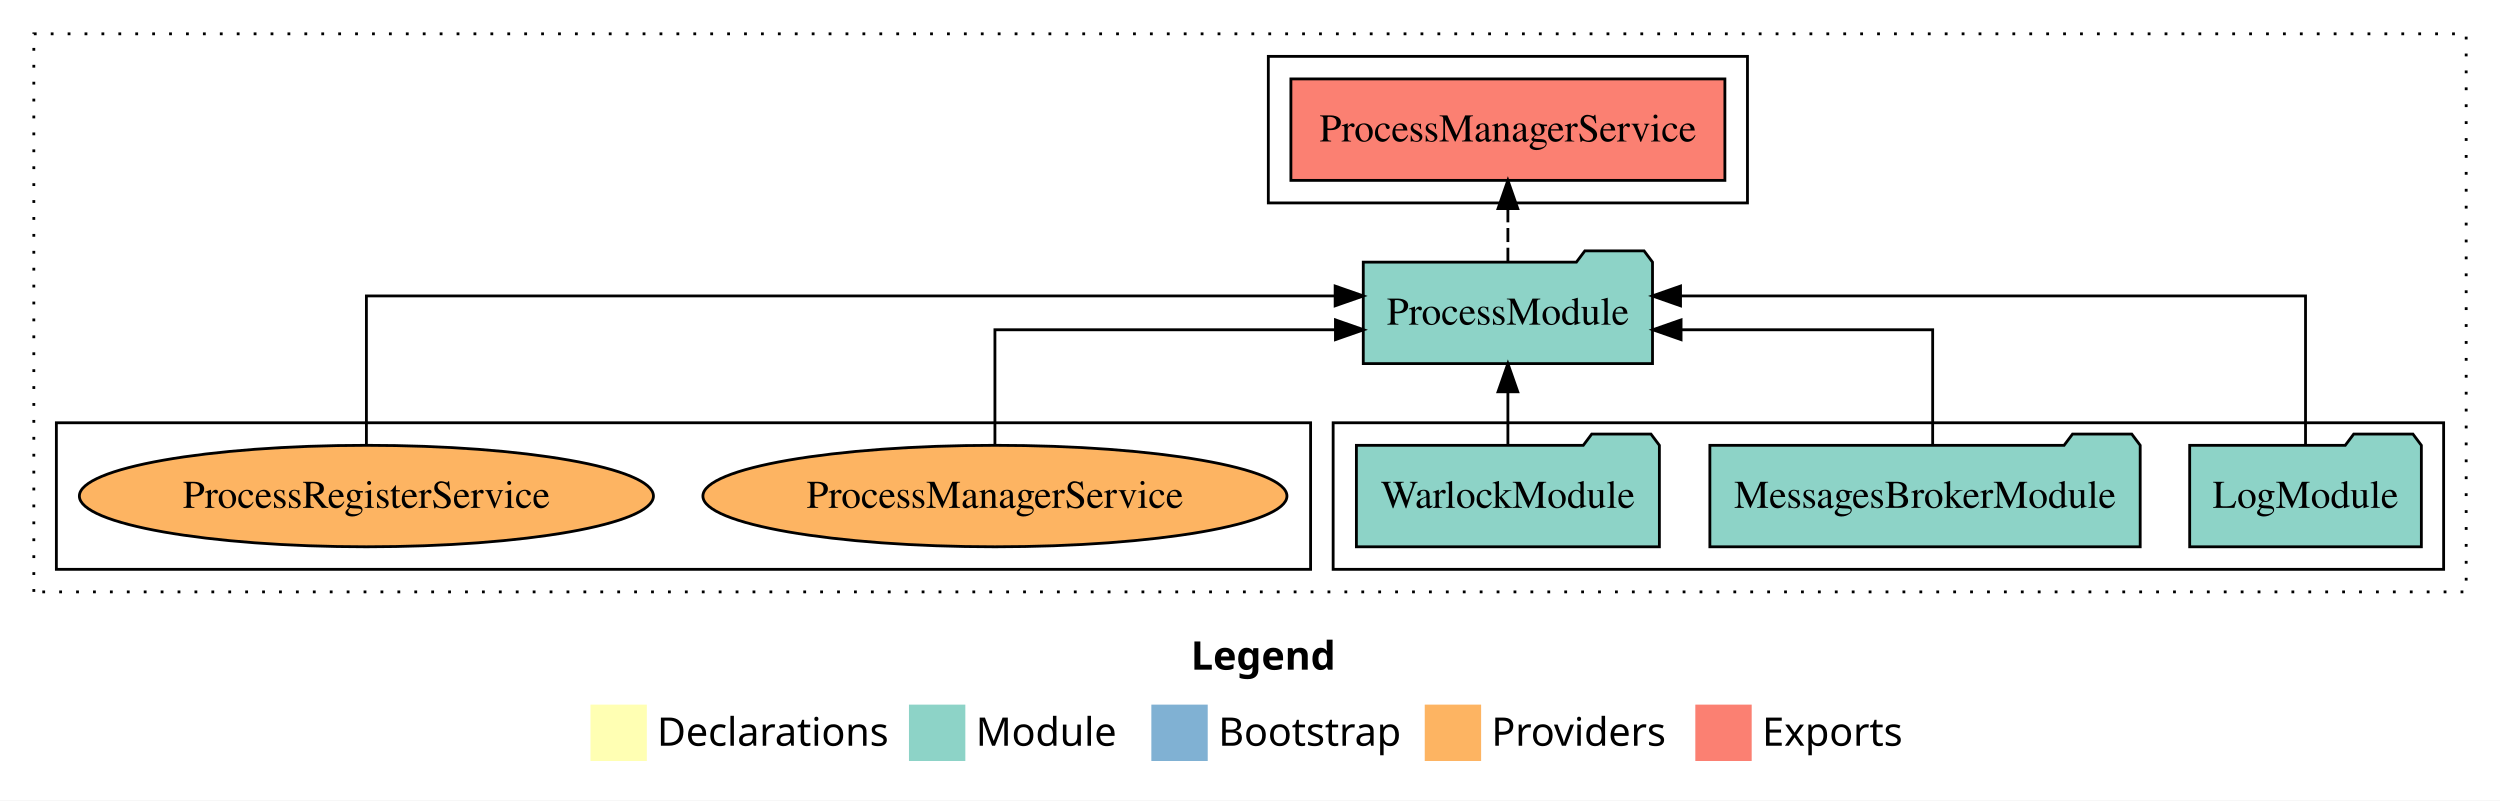
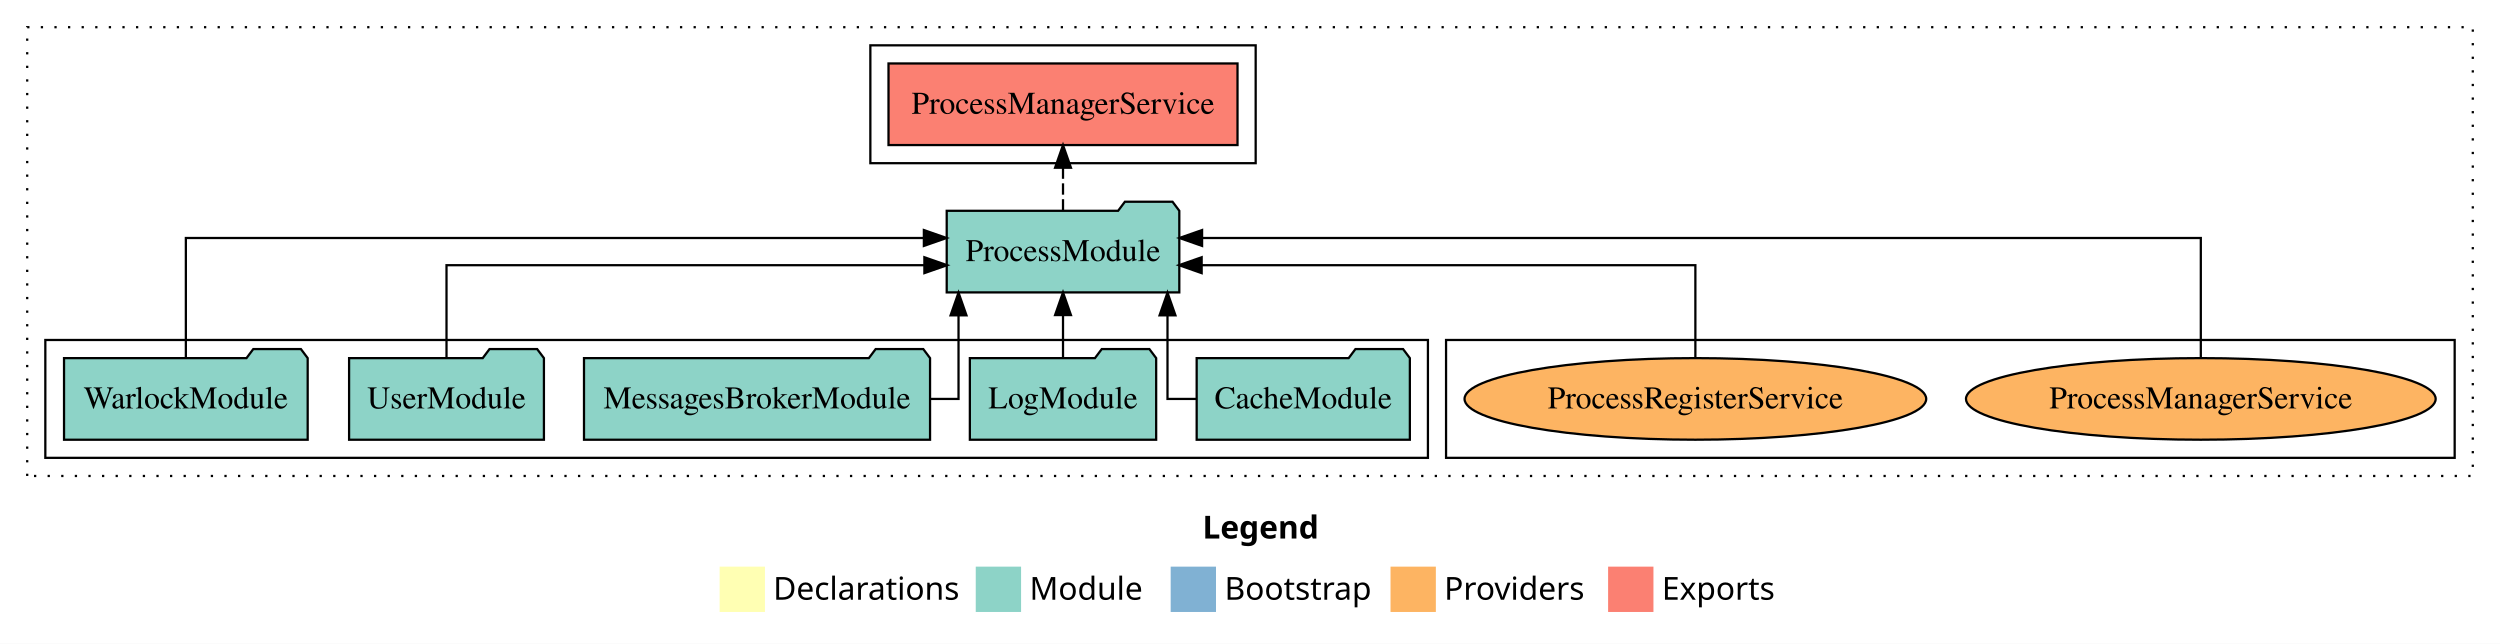
- <svg xmlns="http://www.w3.org/2000/svg" width="887pt" height="284pt" viewBox="0.00 0.00 887.00 284.00">
+ <svg xmlns="http://www.w3.org/2000/svg" width="1103pt" height="284pt" viewBox="0.00 0.00 1103.00 284.00">
  <g id="graph0" class="graph" transform="scale(1 1) rotate(0) translate(4 280)">
-     <polygon fill="white" stroke="transparent" points="-4,4 -4,-280 883,-280 883,4 -4,4" />
-     <text text-anchor="start" x="418.51" y="-42.4" font-family="Times-12" font-weight="bold" font-size="14.00">Legend</text>
-     <polygon fill="#ffffb3" stroke="transparent" points="205.5,-10 205.5,-30 225.5,-30 225.5,-10 205.5,-10" />
-     <text text-anchor="start" x="229.13" y="-15.4" font-family="Times-12" font-size="14.00">  Declarations</text>
-     <polygon fill="#8dd3c7" stroke="transparent" points="318.5,-10 318.5,-30 338.5,-30 338.5,-10 318.5,-10" />
-     <text text-anchor="start" x="342.23" y="-15.4" font-family="Times-12" font-size="14.00">  Module</text>
-     <polygon fill="#80b1d3" stroke="transparent" points="404.5,-10 404.5,-30 424.5,-30 424.5,-10 404.5,-10" />
-     <text text-anchor="start" x="428.28" y="-15.4" font-family="Times-12" font-size="14.00">  Bootstrap</text>
-     <polygon fill="#fdb462" stroke="transparent" points="501.5,-10 501.5,-30 521.5,-30 521.5,-10 501.5,-10" />
-     <text text-anchor="start" x="525.17" y="-15.4" font-family="Times-12" font-size="14.00">  Providers</text>
-     <polygon fill="#fb8072" stroke="transparent" points="597.5,-10 597.5,-30 617.5,-30 617.5,-10 597.5,-10" />
-     <text text-anchor="start" x="621.23" y="-15.4" font-family="Times-12" font-size="14.00">  Exports</text>
+     <polygon fill="white" stroke="transparent" points="-4,4 -4,-280 1099,-280 1099,4 -4,4" />
+     <text text-anchor="start" x="526.51" y="-42.4" font-family="Times-12" font-weight="bold" font-size="14.00">Legend</text>
+     <polygon fill="#ffffb3" stroke="transparent" points="313.5,-10 313.5,-30 333.5,-30 333.5,-10 313.5,-10" />
+     <text text-anchor="start" x="337.13" y="-15.4" font-family="Times-12" font-size="14.00">  Declarations</text>
+     <polygon fill="#8dd3c7" stroke="transparent" points="426.5,-10 426.5,-30 446.5,-30 446.5,-10 426.5,-10" />
+     <text text-anchor="start" x="450.23" y="-15.4" font-family="Times-12" font-size="14.00">  Module</text>
+     <polygon fill="#80b1d3" stroke="transparent" points="512.5,-10 512.5,-30 532.5,-30 532.5,-10 512.5,-10" />
+     <text text-anchor="start" x="536.28" y="-15.4" font-family="Times-12" font-size="14.00">  Bootstrap</text>
+     <polygon fill="#fdb462" stroke="transparent" points="609.5,-10 609.5,-30 629.5,-30 629.5,-10 609.5,-10" />
+     <text text-anchor="start" x="633.17" y="-15.4" font-family="Times-12" font-size="14.00">  Providers</text>
+     <polygon fill="#fb8072" stroke="transparent" points="705.5,-10 705.5,-30 725.5,-30 725.5,-10 705.5,-10" />
+     <text text-anchor="start" x="729.23" y="-15.4" font-family="Times-12" font-size="14.00">  Exports</text>
    <g id="clust1" class="cluster">
-       <polygon fill="none" stroke="black" stroke-dasharray="1,5" points="8,-70 8,-268 871,-268 871,-70 8,-70" />
+       <polygon fill="none" stroke="black" stroke-dasharray="1,5" points="8,-70 8,-268 1087,-268 1087,-70 8,-70" />
+     </g>
+     <g id="clust4" class="cluster">
+       <polygon fill="none" stroke="black" points="380,-208 380,-260 550,-260 550,-208 380,-208" />
+     </g>
+     <g id="clust6" class="cluster">
+       <polygon fill="none" stroke="black" points="634,-78 634,-130 1079,-130 1079,-78 634,-78" />
    </g>
    <g id="clust3" class="cluster">
-       <polygon fill="none" stroke="black" points="469,-78 469,-130 863,-130 863,-78 469,-78" />
-     </g>
-     <g id="clust4" class="cluster">
-       <polygon fill="none" stroke="black" points="446,-208 446,-260 616,-260 616,-208 446,-208" />
-     </g>
-     <g id="clust6" class="cluster">
-       <polygon fill="none" stroke="black" points="16,-78 16,-130 461,-130 461,-78 16,-78" />
+       <polygon fill="none" stroke="black" points="16,-78 16,-130 626,-130 626,-78 16,-78" />
    </g>
    <g id="node1" class="node">
-       <polygon fill="#8dd3c7" stroke="black" points="855.1,-122 852.1,-126 831.1,-126 828.1,-122 772.9,-122 772.9,-86 855.1,-86 855.1,-122" />
-       <text text-anchor="middle" x="814" y="-99.8" font-family="Times,serif" font-size="14.00">LogModule</text>
+       <polygon fill="#8dd3c7" stroke="black" points="618.03,-122 615.03,-126 594.03,-126 591.03,-122 523.97,-122 523.97,-86 618.03,-86 618.03,-122" />
+       <text text-anchor="middle" x="571" y="-99.8" font-family="Times,serif" font-size="14.00">CacheModule</text>
+     </g>
+     <g id="node6" class="node">
+       <polygon fill="#8dd3c7" stroke="black" points="516.31,-187 513.31,-191 492.31,-191 489.31,-187 413.69,-187 413.69,-151 516.31,-151 516.31,-187" />
+       <text text-anchor="middle" x="465" y="-164.8" font-family="Times,serif" font-size="14.00">ProcessModule</text>
+     </g>
+     <g id="edge1" class="edge">
+       <path fill="none" stroke="black" d="M523.81,-104C516.38,-104 511.1,-104 511.1,-104 511.1,-104 511.1,-140.89 511.1,-140.89" />
+       <polygon fill="black" stroke="black" points="507.6,-140.89 511.1,-150.89 514.6,-140.89 507.6,-140.89" />
+     </g>
+     <g id="node2" class="node">
+       <polygon fill="#8dd3c7" stroke="black" points="506.1,-122 503.1,-126 482.1,-126 479.1,-122 423.9,-122 423.9,-86 506.1,-86 506.1,-122" />
+       <text text-anchor="middle" x="465" y="-99.8" font-family="Times,serif" font-size="14.00">LogModule</text>
+     </g>
+     <g id="edge2" class="edge">
+       <path fill="none" stroke="black" d="M465,-122.11C465,-122.11 465,-140.99 465,-140.99" />
+       <polygon fill="black" stroke="black" points="461.5,-140.99 465,-150.99 468.5,-140.99 461.5,-140.99" />
+     </g>
+     <g id="node3" class="node">
+       <polygon fill="#8dd3c7" stroke="black" points="406.34,-122 403.34,-126 382.34,-126 379.34,-122 253.66,-122 253.66,-86 406.34,-86 406.34,-122" />
+       <text text-anchor="middle" x="330" y="-99.8" font-family="Times,serif" font-size="14.00">MessagesBrokerModule</text>
+     </g>
+     <g id="edge3" class="edge">
+       <path fill="none" stroke="black" d="M406.54,-104C414.01,-104 418.9,-104 418.9,-104 418.9,-104 418.9,-140.89 418.9,-140.89" />
+       <polygon fill="black" stroke="black" points="415.4,-140.89 418.9,-150.89 422.4,-140.89 415.4,-140.89" />
    </g>
    <g id="node4" class="node">
-       <polygon fill="#8dd3c7" stroke="black" points="582.31,-187 579.31,-191 558.31,-191 555.31,-187 479.69,-187 479.69,-151 582.31,-151 582.31,-187" />
-       <text text-anchor="middle" x="531" y="-164.8" font-family="Times,serif" font-size="14.00">ProcessModule</text>
+       <polygon fill="#8dd3c7" stroke="black" points="235.98,-122 232.98,-126 211.98,-126 208.98,-122 150.02,-122 150.02,-86 235.98,-86 235.98,-122" />
+       <text text-anchor="middle" x="193" y="-99.8" font-family="Times,serif" font-size="14.00">UserModule</text>
    </g>
-     <g id="edge1" class="edge">
-       <path fill="none" stroke="black" d="M814,-122.28C814,-143.32 814,-175 814,-175 814,-175 592.25,-175 592.25,-175" />
-       <polygon fill="black" stroke="black" points="592.25,-171.5 582.25,-175 592.25,-178.5 592.25,-171.5" />
-     </g>
-     <g id="node2" class="node">
-       <polygon fill="#8dd3c7" stroke="black" points="755.34,-122 752.34,-126 731.34,-126 728.34,-122 602.66,-122 602.66,-86 755.34,-86 755.34,-122" />
-       <text text-anchor="middle" x="679" y="-99.8" font-family="Times,serif" font-size="14.00">MessagesBrokerModule</text>
-     </g>
-     <g id="edge2" class="edge">
-       <path fill="none" stroke="black" d="M681.71,-122.02C681.71,-139.37 681.71,-163 681.71,-163 681.71,-163 592.44,-163 592.44,-163" />
-       <polygon fill="black" stroke="black" points="592.44,-159.5 582.44,-163 592.44,-166.5 592.44,-159.5" />
-     </g>
-     <g id="node3" class="node">
-       <polygon fill="#8dd3c7" stroke="black" points="584.75,-122 581.75,-126 560.75,-126 557.75,-122 477.25,-122 477.25,-86 584.75,-86 584.75,-122" />
-       <text text-anchor="middle" x="531" y="-99.8" font-family="Times,serif" font-size="14.00">WarlockModule</text>
-     </g>
-     <g id="edge3" class="edge">
-       <path fill="none" stroke="black" d="M531,-122.11C531,-122.11 531,-140.99 531,-140.99" />
-       <polygon fill="black" stroke="black" points="527.5,-140.99 531,-150.99 534.5,-140.99 527.5,-140.99" />
+     <g id="edge4" class="edge">
+       <path fill="none" stroke="black" d="M193,-122.02C193,-139.37 193,-163 193,-163 193,-163 403.84,-163 403.84,-163" />
+       <polygon fill="black" stroke="black" points="403.84,-166.5 413.84,-163 403.84,-159.5 403.84,-166.5" />
    </g>
    <g id="node5" class="node">
-       <polygon fill="#fb8072" stroke="black" points="607.99,-252 454.01,-252 454.01,-216 607.99,-216 607.99,-252" />
-       <text text-anchor="middle" x="531" y="-229.8" font-family="Times,serif" font-size="14.00">ProcessManagerService </text>
-     </g>
-     <g id="edge4" class="edge">
-       <path fill="none" stroke="black" stroke-dasharray="5,2" d="M531,-187.11C531,-187.11 531,-205.99 531,-205.99" />
-       <polygon fill="black" stroke="black" points="527.5,-205.99 531,-215.99 534.5,-205.99 527.5,-205.99" />
-     </g>
-     <g id="node6" class="node">
-       <ellipse fill="#fdb462" stroke="black" cx="349" cy="-104" rx="103.61" ry="18" />
-       <text text-anchor="middle" x="349" y="-99.8" font-family="Times,serif" font-size="14.00">ProcessManagerService</text>
+       <polygon fill="#8dd3c7" stroke="black" points="131.75,-122 128.75,-126 107.75,-126 104.75,-122 24.25,-122 24.25,-86 131.75,-86 131.75,-122" />
+       <text text-anchor="middle" x="78" y="-99.8" font-family="Times,serif" font-size="14.00">WarlockModule</text>
    </g>
    <g id="edge5" class="edge">
-       <path fill="none" stroke="black" d="M349,-122.02C349,-139.37 349,-163 349,-163 349,-163 469.82,-163 469.82,-163" />
-       <polygon fill="black" stroke="black" points="469.82,-166.5 479.82,-163 469.82,-159.5 469.82,-166.5" />
+       <path fill="none" stroke="black" d="M78,-122.28C78,-143.32 78,-175 78,-175 78,-175 403.61,-175 403.61,-175" />
+       <polygon fill="black" stroke="black" points="403.61,-178.5 413.61,-175 403.61,-171.5 403.61,-178.5" />
    </g>
    <g id="node7" class="node">
-       <ellipse fill="#fdb462" stroke="black" cx="126" cy="-104" rx="101.84" ry="18" />
-       <text text-anchor="middle" x="126" y="-99.8" font-family="Times,serif" font-size="14.00">ProcessRegisterService</text>
+       <polygon fill="#fb8072" stroke="black" points="541.99,-252 388.01,-252 388.01,-216 541.99,-216 541.99,-252" />
+       <text text-anchor="middle" x="465" y="-229.8" font-family="Times,serif" font-size="14.00">ProcessManagerService </text>
    </g>
    <g id="edge6" class="edge">
-       <path fill="none" stroke="black" d="M126,-122.28C126,-143.32 126,-175 126,-175 126,-175 469.71,-175 469.71,-175" />
-       <polygon fill="black" stroke="black" points="469.71,-178.5 479.71,-175 469.71,-171.5 469.71,-178.5" />
+       <path fill="none" stroke="black" stroke-dasharray="5,2" d="M465,-187.11C465,-187.11 465,-205.99 465,-205.99" />
+       <polygon fill="black" stroke="black" points="461.5,-205.99 465,-215.99 468.5,-205.99 461.5,-205.99" />
+     </g>
+     <g id="node8" class="node">
+       <ellipse fill="#fdb462" stroke="black" cx="967" cy="-104" rx="103.61" ry="18" />
+       <text text-anchor="middle" x="967" y="-99.8" font-family="Times,serif" font-size="14.00">ProcessManagerService</text>
+     </g>
+     <g id="edge7" class="edge">
+       <path fill="none" stroke="black" d="M967,-122.28C967,-143.32 967,-175 967,-175 967,-175 526.36,-175 526.36,-175" />
+       <polygon fill="black" stroke="black" points="526.36,-171.5 516.36,-175 526.36,-178.5 526.36,-171.5" />
+     </g>
+     <g id="node9" class="node">
+       <ellipse fill="#fdb462" stroke="black" cx="744" cy="-104" rx="101.84" ry="18" />
+       <text text-anchor="middle" x="744" y="-99.8" font-family="Times,serif" font-size="14.00">ProcessRegisterService</text>
+     </g>
+     <g id="edge8" class="edge">
+       <path fill="none" stroke="black" d="M744,-122.02C744,-139.37 744,-163 744,-163 744,-163 526.17,-163 526.17,-163" />
+       <polygon fill="black" stroke="black" points="526.17,-159.5 516.17,-163 526.17,-166.5 526.17,-159.5" />
    </g>
  </g>
</svg>
